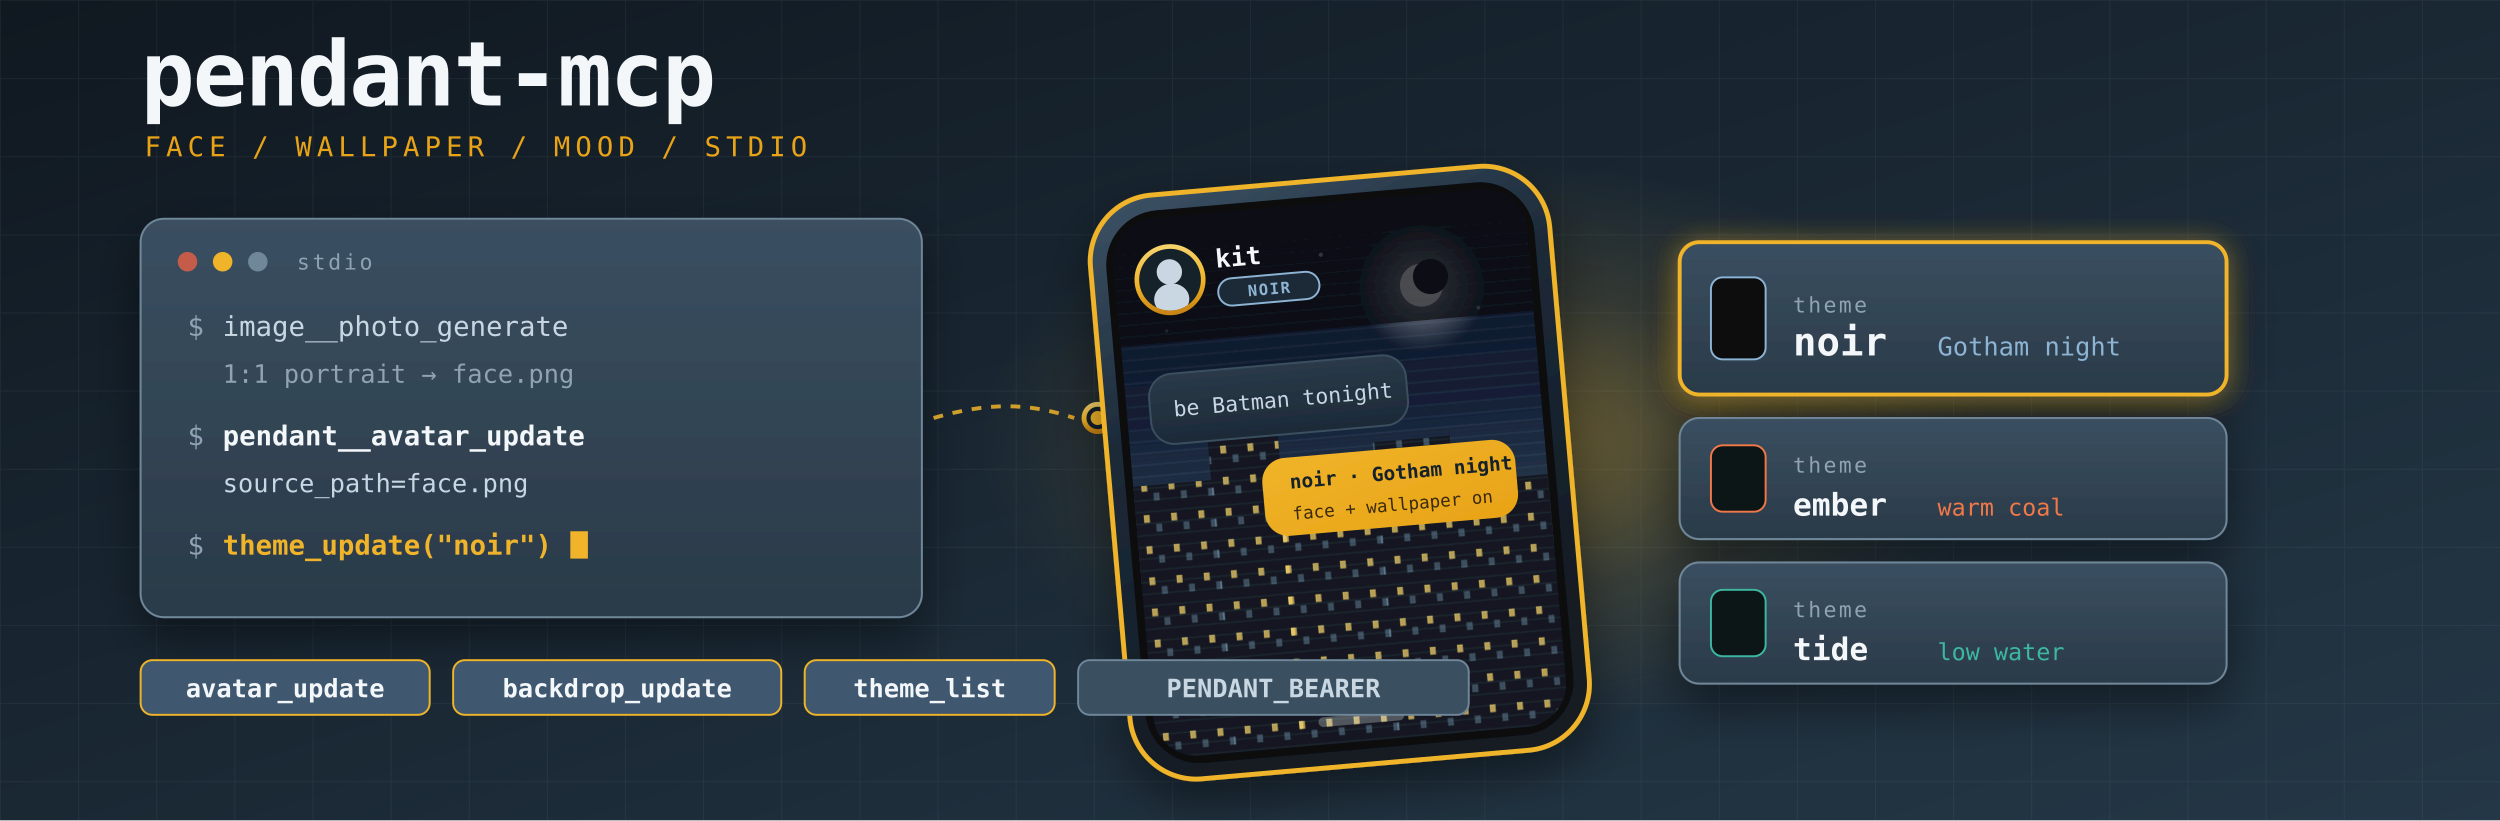
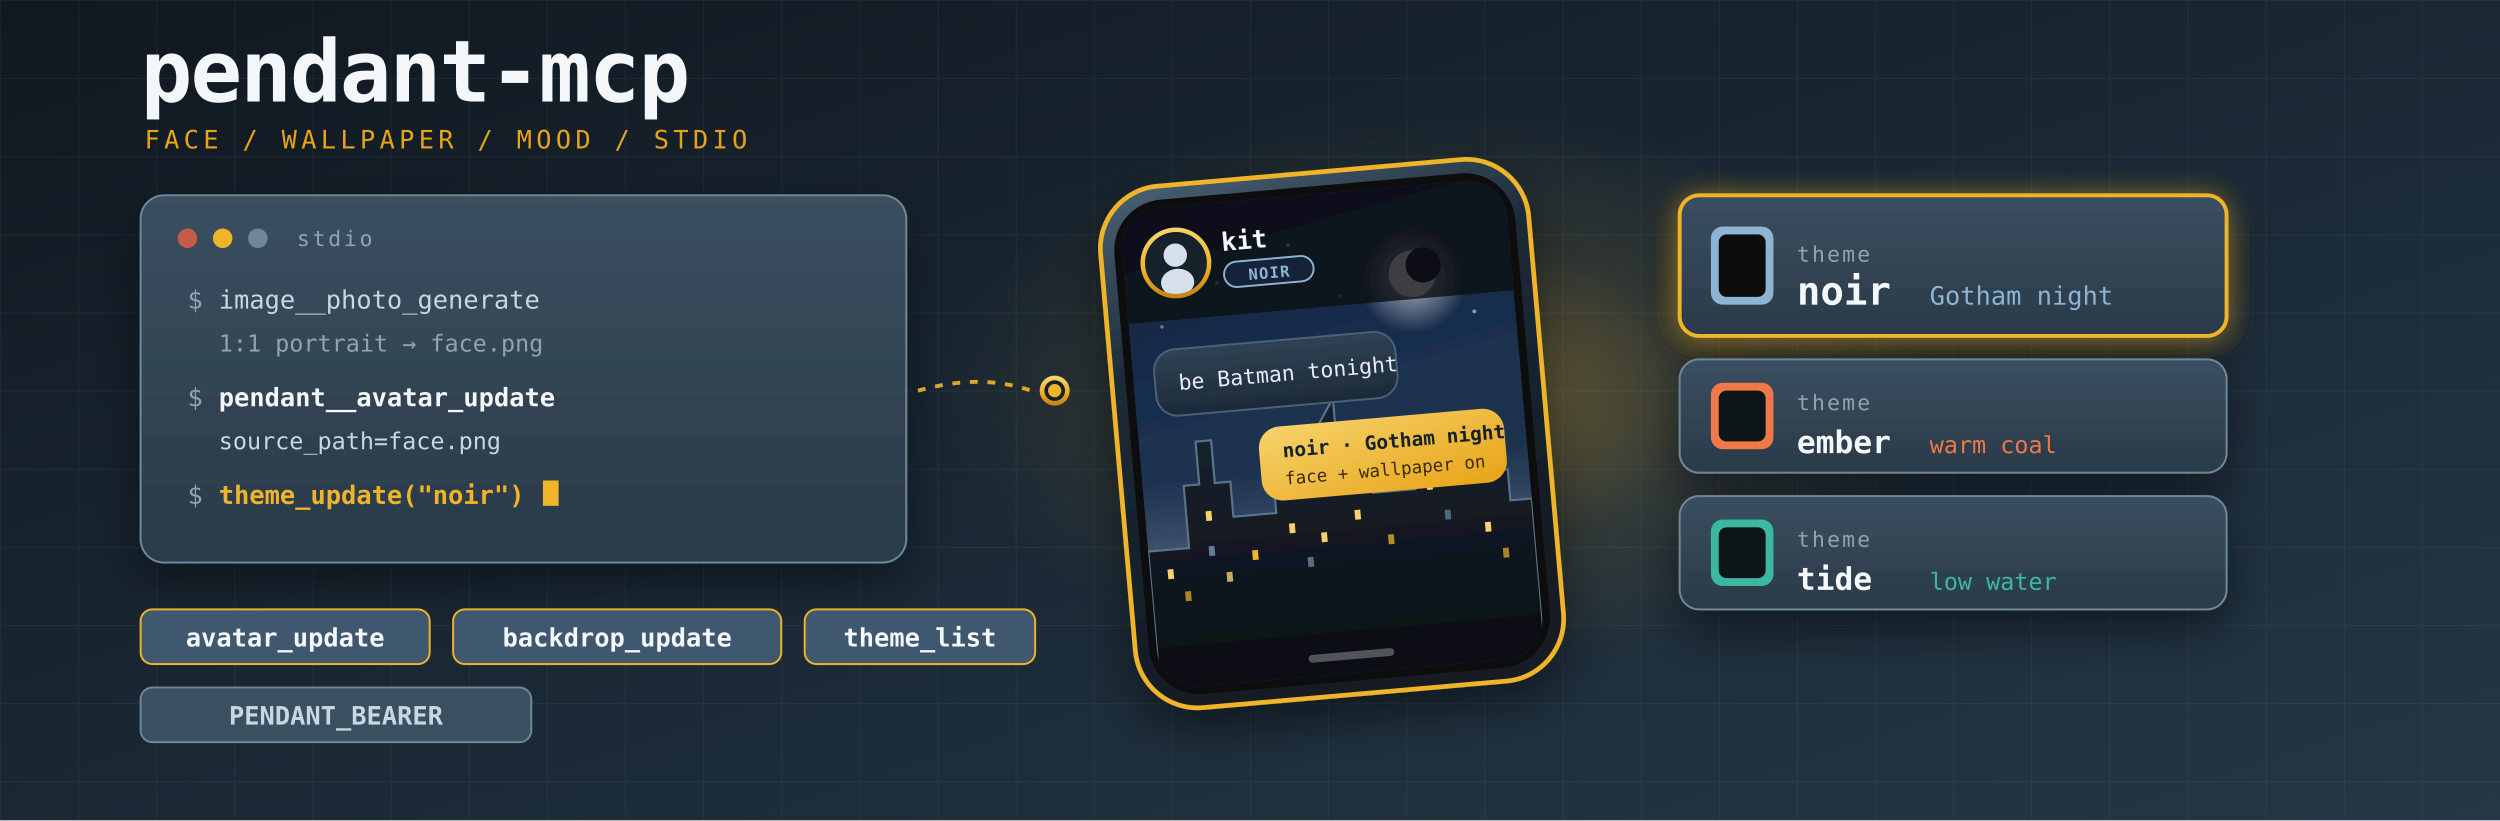
<svg xmlns="http://www.w3.org/2000/svg" width="1280" height="420" viewBox="0 0 1280 420" role="img" aria-label="pendant-mcp - face wallpaper mood">
  <defs>
    <linearGradient id="sky" x1="0" y1="0" x2="1" y2="1">
      <stop offset="0%" stop-color="#101820" />
      <stop offset="50%" stop-color="#1a2834" />
      <stop offset="100%" stop-color="#243746" />
    </linearGradient>
    <linearGradient id="card" x1="0" y1="0" x2="0" y2="1">
      <stop offset="0%" stop-color="#3a4f60" />
      <stop offset="100%" stop-color="#2a3a48" />
    </linearGradient>
    <linearGradient id="gold" x1="0" y1="0" x2="0" y2="1">
      <stop offset="0%" stop-color="#f6d36b" />
      <stop offset="55%" stop-color="#f0b429" />
      <stop offset="100%" stop-color="#c98412" />
    </linearGradient>
-     <linearGradient id="bezel" x1="0" y1="0" x2="0.3" y2="1">
-       <stop offset="0%" stop-color="#3d5366" />
-       <stop offset="40%" stop-color="#1c2a38" />
+     <linearGradient id="bezel" x1="0" y1="0" x2="0.25" y2="1">
+       <stop offset="0%" stop-color="#4a6274" />
+       <stop offset="35%" stop-color="#1c2a38" />
      <stop offset="100%" stop-color="#121a22" />
    </linearGradient>
-     <linearGradient id="night" x1="0" y1="0" x2="0" y2="1">
-       <stop offset="0%" stop-color="#0a1020" />
-       <stop offset="45%" stop-color="#152238" />
-       <stop offset="100%" stop-color="#0c141c" />
+     <linearGradient id="night" x1="0" y1="0" x2="0.15" y2="1">
+       <stop offset="0%" stop-color="#14233c" />
+       <stop offset="48%" stop-color="#1a3050" />
+       <stop offset="100%" stop-color="#24364c" />
    </linearGradient>
    <linearGradient id="haze" x1="0" y1="0" x2="0" y2="1">
      <stop offset="0%" stop-color="#8eb4d4" stop-opacity="0" />
-       <stop offset="100%" stop-color="#8eb4d4" stop-opacity="0.22" />
+       <stop offset="100%" stop-color="#c9d7e3" stop-opacity="0.2" />
+     </linearGradient>
+     <linearGradient id="towers" x1="0" y1="0" x2="0" y2="1">
+       <stop offset="0%" stop-color="#1a2430" />
+       <stop offset="100%" stop-color="#0a0e14" />
    </linearGradient>
    <linearGradient id="outBubble" x1="0" y1="0" x2="1" y2="1">
-       <stop offset="0%" stop-color="#f0b429" />
+       <stop offset="0%" stop-color="#f6d36b" />
      <stop offset="100%" stop-color="#e8a317" />
    </linearGradient>
    <linearGradient id="inBubble" x1="0" y1="0" x2="0" y2="1">
-       <stop offset="0%" stop-color="#2a3a48" />
+       <stop offset="0%" stop-color="#2f4254" />
      <stop offset="100%" stop-color="#1c2a38" />
    </linearGradient>
-     <radialGradient id="glow" cx="56%" cy="52%" r="38%">
-       <stop offset="0%" stop-color="#f0b429" stop-opacity="0.42" />
-       <stop offset="55%" stop-color="#f0b429" stop-opacity="0.12" />
+     <radialGradient id="glow" cx="56%" cy="48%" r="40%">
+       <stop offset="0%" stop-color="#f0b429" stop-opacity="0.4" />
+       <stop offset="55%" stop-color="#f0b429" stop-opacity="0.1" />
      <stop offset="100%" stop-color="#f0b429" stop-opacity="0" />
    </radialGradient>
    <radialGradient id="moonGlow" cx="50%" cy="50%" r="50%">
-       <stop offset="0%" stop-color="#f4f7fa" stop-opacity="0.55" />
+       <stop offset="0%" stop-color="#f4f7fa" stop-opacity="0.7" />
      <stop offset="100%" stop-color="#f4f7fa" stop-opacity="0" />
-     </radialGradient>
-     <radialGradient id="lamp" cx="50%" cy="40%" r="70%">
-       <stop offset="0%" stop-color="#f6d36b" stop-opacity="0.5" />
-       <stop offset="100%" stop-color="#f6d36b" stop-opacity="0" />
    </radialGradient>
    <pattern id="grid" width="40" height="40" patternUnits="userSpaceOnUse">
      <path d="M40 0H0V40" fill="none" stroke="#8fa3b4" stroke-opacity="0.08" stroke-width="1" />
-     </pattern>
-     <pattern id="scan" width="6" height="6" patternUnits="userSpaceOnUse">
-       <path d="M0 5.5h6" stroke="#8eb4d4" stroke-opacity="0.07" stroke-width="1" />
-     </pattern>
-     <pattern id="wins" width="14" height="16" patternUnits="userSpaceOnUse">
-       <rect x="2" y="3" width="3" height="4" fill="#f6d36b" opacity="0.72" />
-       <rect x="8" y="8" width="3" height="4" fill="#8eb4d4" opacity="0.35" />
    </pattern>
    <filter id="soft" x="-30%" y="-30%" width="160%" height="160%">
      <feDropShadow dx="0" dy="10" stdDeviation="12" flood-color="#000" flood-opacity="0.45" />
    </filter>
    <filter id="glowEdge" x="-20%" y="-20%" width="140%" height="140%">
-       <feDropShadow dx="0" dy="0" stdDeviation="6" flood-color="#f0b429" flood-opacity="0.35" />
+       <feDropShadow dx="0" dy="0" stdDeviation="6" flood-color="#f0b429" flood-opacity="0.4" />
    </filter>
    <clipPath id="screen">
-       <rect x="12" y="12" width="212" height="276" rx="22" />
-     </clipPath>
-     <clipPath id="faceRing">
-       <circle cx="40" cy="44" r="16" />
+       <rect x="11" y="11" width="198" height="246" rx="20" />
    </clipPath>
  </defs>
  <rect width="1280" height="420" fill="url(#sky)" />
  <rect width="1280" height="420" fill="url(#grid)" />
-   <ellipse cx="720" cy="220" rx="340" ry="190" fill="url(#glow)" />
+   <ellipse cx="700" cy="210" rx="320" ry="180" fill="url(#glow)" />
  <g font-family="ui-monospace, SFMono-Regular, Menlo, Consolas, monospace">
-     <text x="72" y="54" fill="#f4f7fa" font-size="46" font-weight="700" letter-spacing="-1">pendant-mcp</text>
-     <text x="74" y="80" fill="#e8a317" font-size="14" letter-spacing="2.6">FACE / WALLPAPER / MOOD / STDIO</text>
+     <text x="72" y="52" fill="#f4f7fa" font-size="44" font-weight="700" letter-spacing="-1">pendant-mcp</text>
+     <text x="74" y="76" fill="#e8a317" font-size="13" letter-spacing="2.2">FACE / WALLPAPER / MOOD / STDIO</text>
  </g>
  <g filter="url(#soft)">
-     <rect x="72" y="112" width="400" height="204" rx="12" fill="url(#card)" stroke="#6f8799" />
-     <circle cx="96" cy="134" r="5" fill="#c45c4a" />
-     <circle cx="114" cy="134" r="5" fill="#f0b429" />
-     <circle cx="132" cy="134" r="5" fill="#6f8799" />
-     <text x="152" y="138" fill="#8fa3b4" font-family="ui-monospace, SFMono-Regular, Menlo, Consolas, monospace" font-size="11" letter-spacing="1.4">stdio</text>
+     <rect x="72" y="100" width="392" height="188" rx="12" fill="url(#card)" stroke="#6f8799" />
+     <circle cx="96" cy="122" r="5" fill="#c45c4a" />
+     <circle cx="114" cy="122" r="5" fill="#f0b429" />
+     <circle cx="132" cy="122" r="5" fill="#6f8799" />
+     <text x="152" y="126" fill="#8fa3b4" font-family="ui-monospace, SFMono-Regular, Menlo, Consolas, monospace" font-size="11" letter-spacing="1.4">stdio</text>
    <g font-family="ui-monospace, SFMono-Regular, Menlo, Consolas, monospace">
-       <text x="96" y="172" fill="#8fa3b4" font-size="14">$</text>
-       <text x="114" y="172" fill="#c9d7e3" font-size="14">image__photo_generate</text>
-       <text x="114" y="196" fill="#8fa3b4" font-size="13">1:1 portrait  →  face.png</text>
-       <text x="96" y="228" fill="#8fa3b4" font-size="14">$</text>
-       <text x="114" y="228" fill="#f4f7fa" font-size="14" font-weight="700">pendant__avatar_update</text>
-       <text x="114" y="252" fill="#c9d7e3" font-size="13">source_path=face.png</text>
-       <text x="96" y="284" fill="#8fa3b4" font-size="14">$</text>
-       <text x="114" y="284" fill="#f0b429" font-size="14" font-weight="700">theme_update("noir")</text>
-       <rect x="292" y="272" width="9" height="14" fill="#f0b429" />
+       <text x="96" y="158" fill="#8fa3b4" font-size="13">$</text>
+       <text x="112" y="158" fill="#c9d7e3" font-size="13">image__photo_generate</text>
+       <text x="112" y="180" fill="#8fa3b4" font-size="12">1:1 portrait  →  face.png</text>
+       <text x="96" y="208" fill="#8fa3b4" font-size="13">$</text>
+       <text x="112" y="208" fill="#f4f7fa" font-size="13" font-weight="700">pendant__avatar_update</text>
+       <text x="112" y="230" fill="#c9d7e3" font-size="12">source_path=face.png</text>
+       <text x="96" y="258" fill="#8fa3b4" font-size="13">$</text>
+       <text x="112" y="258" fill="#f0b429" font-size="13" font-weight="700">theme_update("noir")</text>
+       <rect x="278" y="246" width="8" height="13" fill="#f0b429" />
    </g>
  </g>
-   <g transform="translate(478,214)" fill="none" stroke="#f0b429" stroke-width="2">
-     <path d="M0 0 C28 -8 48 -8 72 0" stroke-dasharray="5 5" opacity="0.85" />
-     <circle cx="84" cy="0" r="7" fill="#15202b" stroke="url(#gold)" stroke-width="2.5" />
-     <circle cx="84" cy="0" r="2.6" fill="#f0b429" />
+   <g transform="translate(470,200)" fill="none" stroke="#f0b429" stroke-width="2">
+     <path d="M0 0 C22 -6 40 -6 58 0" stroke-dasharray="4 5" opacity="0.9" />
+     <circle cx="70" cy="0" r="6.5" fill="#15202b" stroke="url(#gold)" stroke-width="2.4" />
+     <circle cx="70" cy="0" r="2.4" fill="#f0b429" />
  </g>
-   <g transform="translate(568,92) rotate(-5 118 150)" filter="url(#soft)">
-     <rect x="0" y="0" width="236" height="300" rx="34" fill="url(#bezel)" stroke="#f0b429" stroke-width="2.5" />
-     <rect x="8" y="8" width="220" height="284" rx="28" fill="#0a0c10" />
-     <rect x="88" y="16" width="60" height="8" rx="4" fill="#15202b" />
+   <g transform="translate(572,88) rotate(-5 110 134)" filter="url(#soft)">
+     <rect x="0" y="0" width="220" height="268" rx="32" fill="url(#bezel)" stroke="#f0b429" stroke-width="2.4" />
+     <rect x="7" y="7" width="206" height="254" rx="26" fill="#0a0c10" />
+     <rect x="82" y="14" width="56" height="7" rx="3.5" fill="#15202b" />
    <g clip-path="url(#screen)">
-       <rect x="12" y="12" width="212" height="276" fill="url(#night)" />
-       <ellipse cx="168" cy="58" rx="34" ry="34" fill="url(#moonGlow)" />
-       <circle cx="168" cy="58" r="11" fill="#e8eef3" />
-       <circle cx="173" cy="54" r="9" fill="#0a1020" />
-       <circle cx="48" cy="42" r="1.2" fill="#f4f7fa" opacity="0.7" />
-       <circle cx="72" cy="56" r="1" fill="#f4f7fa" opacity="0.45" />
-       <circle cx="118" cy="38" r="1.1" fill="#f4f7fa" opacity="0.6" />
-       <circle cx="196" cy="72" r="1" fill="#f4f7fa" opacity="0.5" />
-       <circle cx="36" cy="70" r="0.8" fill="#f4f7fa" opacity="0.4" />
-       <rect x="12" y="118" width="212" height="80" fill="url(#haze)" />
-       <g fill="#121820">
-         <rect x="12" y="148" width="44" height="140" />
-         <rect x="52" y="128" width="36" height="160" />
-         <rect x="86" y="156" width="52" height="132" />
-         <rect x="136" y="136" width="40" height="152" />
-         <rect x="174" y="160" width="50" height="128" />
-       </g>
-       <g fill="url(#wins)">
-         <rect x="12" y="148" width="44" height="140" />
-         <rect x="52" y="128" width="36" height="160" />
-         <rect x="86" y="156" width="52" height="132" />
-         <rect x="136" y="136" width="40" height="152" />
-         <rect x="174" y="160" width="50" height="128" />
-       </g>
-       <rect x="12" y="12" width="212" height="276" fill="url(#scan)" />
-       <rect x="12" y="12" width="212" height="64" fill="#0a0c10" opacity="0.72" />
-       <g clip-path="url(#faceRing)">
-         <circle cx="40" cy="44" r="16" fill="#15202b" />
-         <circle cx="40" cy="40" r="6.5" fill="#c9d7e3" />
-         <ellipse cx="40" cy="54" rx="9" ry="8" fill="#c9d7e3" />
-       </g>
-       <circle cx="40" cy="44" r="17" fill="none" stroke="url(#gold)" stroke-width="2.4" />
-       <text x="64" y="40" fill="#f4f7fa" font-family="ui-monospace, SFMono-Regular, Menlo, Consolas, monospace" font-size="13" font-weight="700">kit</text>
-       <rect x="64" y="46" width="52" height="14" rx="7" fill="#1c2a38" stroke="#8eb4d4" />
-       <text x="90" y="56" text-anchor="middle" fill="#8eb4d4" font-family="ui-monospace, SFMono-Regular, Menlo, Consolas, monospace" font-size="8" font-weight="700" letter-spacing="0.8">NOIR</text>
-       <rect x="24" y="92" width="132" height="36" rx="12" fill="url(#inBubble)" stroke="#3a4f60" />
-       <text x="36" y="114" fill="#c9d7e3" font-family="ui-monospace, SFMono-Regular, Menlo, Consolas, monospace" font-size="11">be Batman tonight</text>
-       <rect x="78" y="140" width="130" height="40" rx="12" fill="url(#outBubble)" />
-       <text x="92" y="156" fill="#15202b" font-family="ui-monospace, SFMono-Regular, Menlo, Consolas, monospace" font-size="10" font-weight="700">noir · Gotham night</text>
-       <text x="92" y="172" fill="#3a2a08" font-family="ui-monospace, SFMono-Regular, Menlo, Consolas, monospace" font-size="9">face + wallpaper on</text>
-       <rect x="96" y="274" width="44" height="5" rx="2.5" fill="#f4f7fa" opacity="0.28" />
+       <rect x="11" y="11" width="198" height="246" fill="url(#night)" />
+       <ellipse cx="158" cy="58" rx="28" ry="28" fill="url(#moonGlow)" />
+       <circle cx="158" cy="56" r="12" fill="#eef3f8" />
+       <circle cx="164" cy="52" r="9" fill="#0d1730" />
+       <circle cx="36" cy="40" r="1.3" fill="#f4f7fa" opacity="0.85" />
+       <circle cx="58" cy="52" r="1" fill="#f4f7fa" opacity="0.55" />
+       <circle cx="96" cy="36" r="1.1" fill="#f4f7fa" opacity="0.7" />
+       <circle cx="188" cy="78" r="1" fill="#f4f7fa" opacity="0.55" />
+       <circle cx="28" cy="72" r="0.9" fill="#f4f7fa" opacity="0.4" />
+       <circle cx="120" cy="64" r="0.8" fill="#f4f7fa" opacity="0.5" />
+       <rect x="11" y="148" width="198" height="40" fill="url(#haze)" />
+       <path d="M11 258 L11 186 L32 186 L32 154 L40 154 L40 132 L48 132 L48 154 L56 154 L56 172 L78 172 L78 148 L104 148 L104 128 L112 116 L112 148 L128 148 L128 166 L150 166 L150 140 L176 140 L176 160 L198 160 L198 176 L209 176 L209 258 Z" fill="url(#towers)" stroke="#5a7388" stroke-width="1.1" />
+       <rect x="20" y="196" width="3" height="5" fill="#f6d36b" />
+       <rect x="28" y="208" width="3" height="5" fill="#f0b429" opacity="0.7" />
+       <rect x="42" y="168" width="3" height="5" fill="#f6d36b" />
+       <rect x="42" y="186" width="3" height="5" fill="#8eb4d4" opacity="0.65" />
+       <rect x="50" y="200" width="3" height="5" fill="#f6d36b" opacity="0.8" />
+       <rect x="64" y="190" width="3" height="5" fill="#f0b429" />
+       <rect x="84" y="178" width="3" height="5" fill="#f6d36b" />
+       <rect x="92" y="196" width="3" height="5" fill="#8eb4d4" opacity="0.55" />
+       <rect x="100" y="184" width="3" height="5" fill="#f6d36b" />
+       <rect x="118" y="174" width="3" height="5" fill="#f6d36b" />
+       <rect x="134" y="188" width="3" height="5" fill="#f0b429" opacity="0.75" />
+       <rect x="156" y="162" width="3" height="5" fill="#f6d36b" />
+       <rect x="164" y="178" width="3" height="5" fill="#8eb4d4" opacity="0.5" />
+       <rect x="184" y="186" width="3" height="5" fill="#f6d36b" />
+       <rect x="192" y="200" width="3" height="5" fill="#f0b429" opacity="0.7" />
+       <rect x="11" y="11" width="198" height="58" fill="#0a0c10" opacity="0.78" />
+       <circle cx="38" cy="40" r="16" fill="#15202b" />
+       <circle cx="38" cy="36" r="6" fill="#d5e0ea" />
+       <ellipse cx="38" cy="50" rx="8.5" ry="7" fill="#d5e0ea" />
+       <circle cx="38" cy="40" r="17" fill="none" stroke="url(#gold)" stroke-width="2.3" />
+       <text x="62" y="36" fill="#f4f7fa" font-family="ui-monospace, SFMono-Regular, Menlo, Consolas, monospace" font-size="13" font-weight="700">kit</text>
+       <rect x="62" y="42" width="46" height="13" rx="6.5" fill="#152238" stroke="#8eb4d4" />
+       <text x="85" y="52" text-anchor="middle" fill="#8eb4d4" font-family="ui-monospace, SFMono-Regular, Menlo, Consolas, monospace" font-size="8" font-weight="700" letter-spacing="0.6">NOIR</text>
+       <rect x="22" y="84" width="124" height="34" rx="11" fill="url(#inBubble)" stroke="#4a6274" />
+       <text x="34" y="105" fill="#e8eef3" font-family="ui-monospace, SFMono-Regular, Menlo, Consolas, monospace" font-size="11">be Batman tonight</text>
+       <rect x="72" y="128" width="126" height="38" rx="11" fill="url(#outBubble)" />
+       <text x="84" y="144" fill="#15202b" font-family="ui-monospace, SFMono-Regular, Menlo, Consolas, monospace" font-size="10" font-weight="700">noir · Gotham night</text>
+       <text x="84" y="158" fill="#3a2a08" font-family="ui-monospace, SFMono-Regular, Menlo, Consolas, monospace" font-size="9">face + wallpaper on</text>
+       <rect x="88" y="246" width="44" height="4" rx="2" fill="#f4f7fa" opacity="0.3" />
    </g>
  </g>
  <g font-family="ui-monospace, SFMono-Regular, Menlo, Consolas, monospace" filter="url(#soft)">
-     <g transform="translate(860,124)">
-       <rect width="280" height="78" rx="10" fill="url(#card)" stroke="#f0b429" stroke-width="2" filter="url(#glowEdge)" />
-       <rect x="16" y="18" width="28" height="42" rx="6" fill="#0a0c10" stroke="#8eb4d4" />
-       <text x="58" y="36" fill="#8fa3b4" font-size="11" letter-spacing="1.2">theme</text>
-       <text x="58" y="58" fill="#f4f7fa" font-size="20" font-weight="700">noir</text>
-       <text x="132" y="58" fill="#8eb4d4" font-size="13">Gotham night</text>
+     <g transform="translate(860,100)">
+       <rect width="280" height="72" rx="10" fill="url(#card)" stroke="#f0b429" stroke-width="2" filter="url(#glowEdge)" />
+       <rect x="16" y="16" width="32" height="40" rx="6" fill="#8eb4d4" />
+       <rect x="20" y="20" width="24" height="32" rx="4" fill="#0a0c10" />
+       <text x="60" y="34" fill="#8fa3b4" font-size="11" letter-spacing="1.1">theme</text>
+       <text x="60" y="56" fill="#f4f7fa" font-size="20" font-weight="700">noir</text>
+       <text x="128" y="56" fill="#8eb4d4" font-size="13">Gotham night</text>
    </g>
-     <g transform="translate(860,214)">
-       <rect width="280" height="62" rx="10" fill="url(#card)" stroke="#6f8799" />
-       <rect x="16" y="14" width="28" height="34" rx="6" fill="#0e1316" stroke="#f07848" />
-       <text x="58" y="28" fill="#8fa3b4" font-size="11" letter-spacing="1.2">theme</text>
-       <text x="58" y="50" fill="#f4f7fa" font-size="16" font-weight="700">ember</text>
-       <text x="132" y="50" fill="#f07848" font-size="12">warm coal</text>
+     <g transform="translate(860,184)">
+       <rect width="280" height="58" rx="10" fill="url(#card)" stroke="#6f8799" />
+       <rect x="16" y="12" width="32" height="34" rx="6" fill="#f07848" />
+       <rect x="20" y="16" width="24" height="26" rx="4" fill="#0e1316" />
+       <text x="60" y="26" fill="#8fa3b4" font-size="11" letter-spacing="1.1">theme</text>
+       <text x="60" y="48" fill="#f4f7fa" font-size="16" font-weight="700">ember</text>
+       <text x="128" y="48" fill="#f07848" font-size="12">warm coal</text>
    </g>
-     <g transform="translate(860,288)">
-       <rect width="280" height="62" rx="10" fill="url(#card)" stroke="#6f8799" />
-       <rect x="16" y="14" width="28" height="34" rx="6" fill="#0a1418" stroke="#3db8a0" />
-       <text x="58" y="28" fill="#8fa3b4" font-size="11" letter-spacing="1.2">theme</text>
-       <text x="58" y="50" fill="#f4f7fa" font-size="16" font-weight="700">tide</text>
-       <text x="132" y="50" fill="#3db8a0" font-size="12">low water</text>
+     <g transform="translate(860,254)">
+       <rect width="280" height="58" rx="10" fill="url(#card)" stroke="#6f8799" />
+       <rect x="16" y="12" width="32" height="34" rx="6" fill="#3db8a0" />
+       <rect x="20" y="16" width="24" height="26" rx="4" fill="#0a1418" />
+       <text x="60" y="26" fill="#8fa3b4" font-size="11" letter-spacing="1.1">theme</text>
+       <text x="60" y="48" fill="#f4f7fa" font-size="16" font-weight="700">tide</text>
+       <text x="128" y="48" fill="#3db8a0" font-size="12">low water</text>
    </g>
  </g>
  <g font-family="ui-monospace, SFMono-Regular, Menlo, Consolas, monospace" font-size="13" font-weight="700">
-     <g transform="translate(72,338)">
+     <g transform="translate(72,312)">
      <rect width="148" height="28" rx="6" fill="#3f5870" stroke="#f0b429" />
      <text x="74" y="19" text-anchor="middle" fill="#f4f7fa">avatar_update</text>
    </g>
-     <g transform="translate(232,338)">
+     <g transform="translate(232,312)">
      <rect width="168" height="28" rx="6" fill="#3f5870" stroke="#f0b429" />
      <text x="84" y="19" text-anchor="middle" fill="#f4f7fa">backdrop_update</text>
    </g>
-     <g transform="translate(412,338)">
-       <rect width="128" height="28" rx="6" fill="#3f5870" stroke="#f0b429" />
-       <text x="64" y="19" text-anchor="middle" fill="#f4f7fa">theme_list</text>
+     <g transform="translate(412,312)">
+       <rect width="118" height="28" rx="6" fill="#3f5870" stroke="#f0b429" />
+       <text x="59" y="19" text-anchor="middle" fill="#f4f7fa">theme_list</text>
    </g>
-     <g transform="translate(552,338)">
+     <g transform="translate(72,352)">
      <rect width="200" height="28" rx="6" fill="#3a4f60" stroke="#6f8799" />
      <text x="100" y="19" text-anchor="middle" fill="#c9d7e3">PENDANT_BEARER</text>
    </g>
  </g>
</svg>
